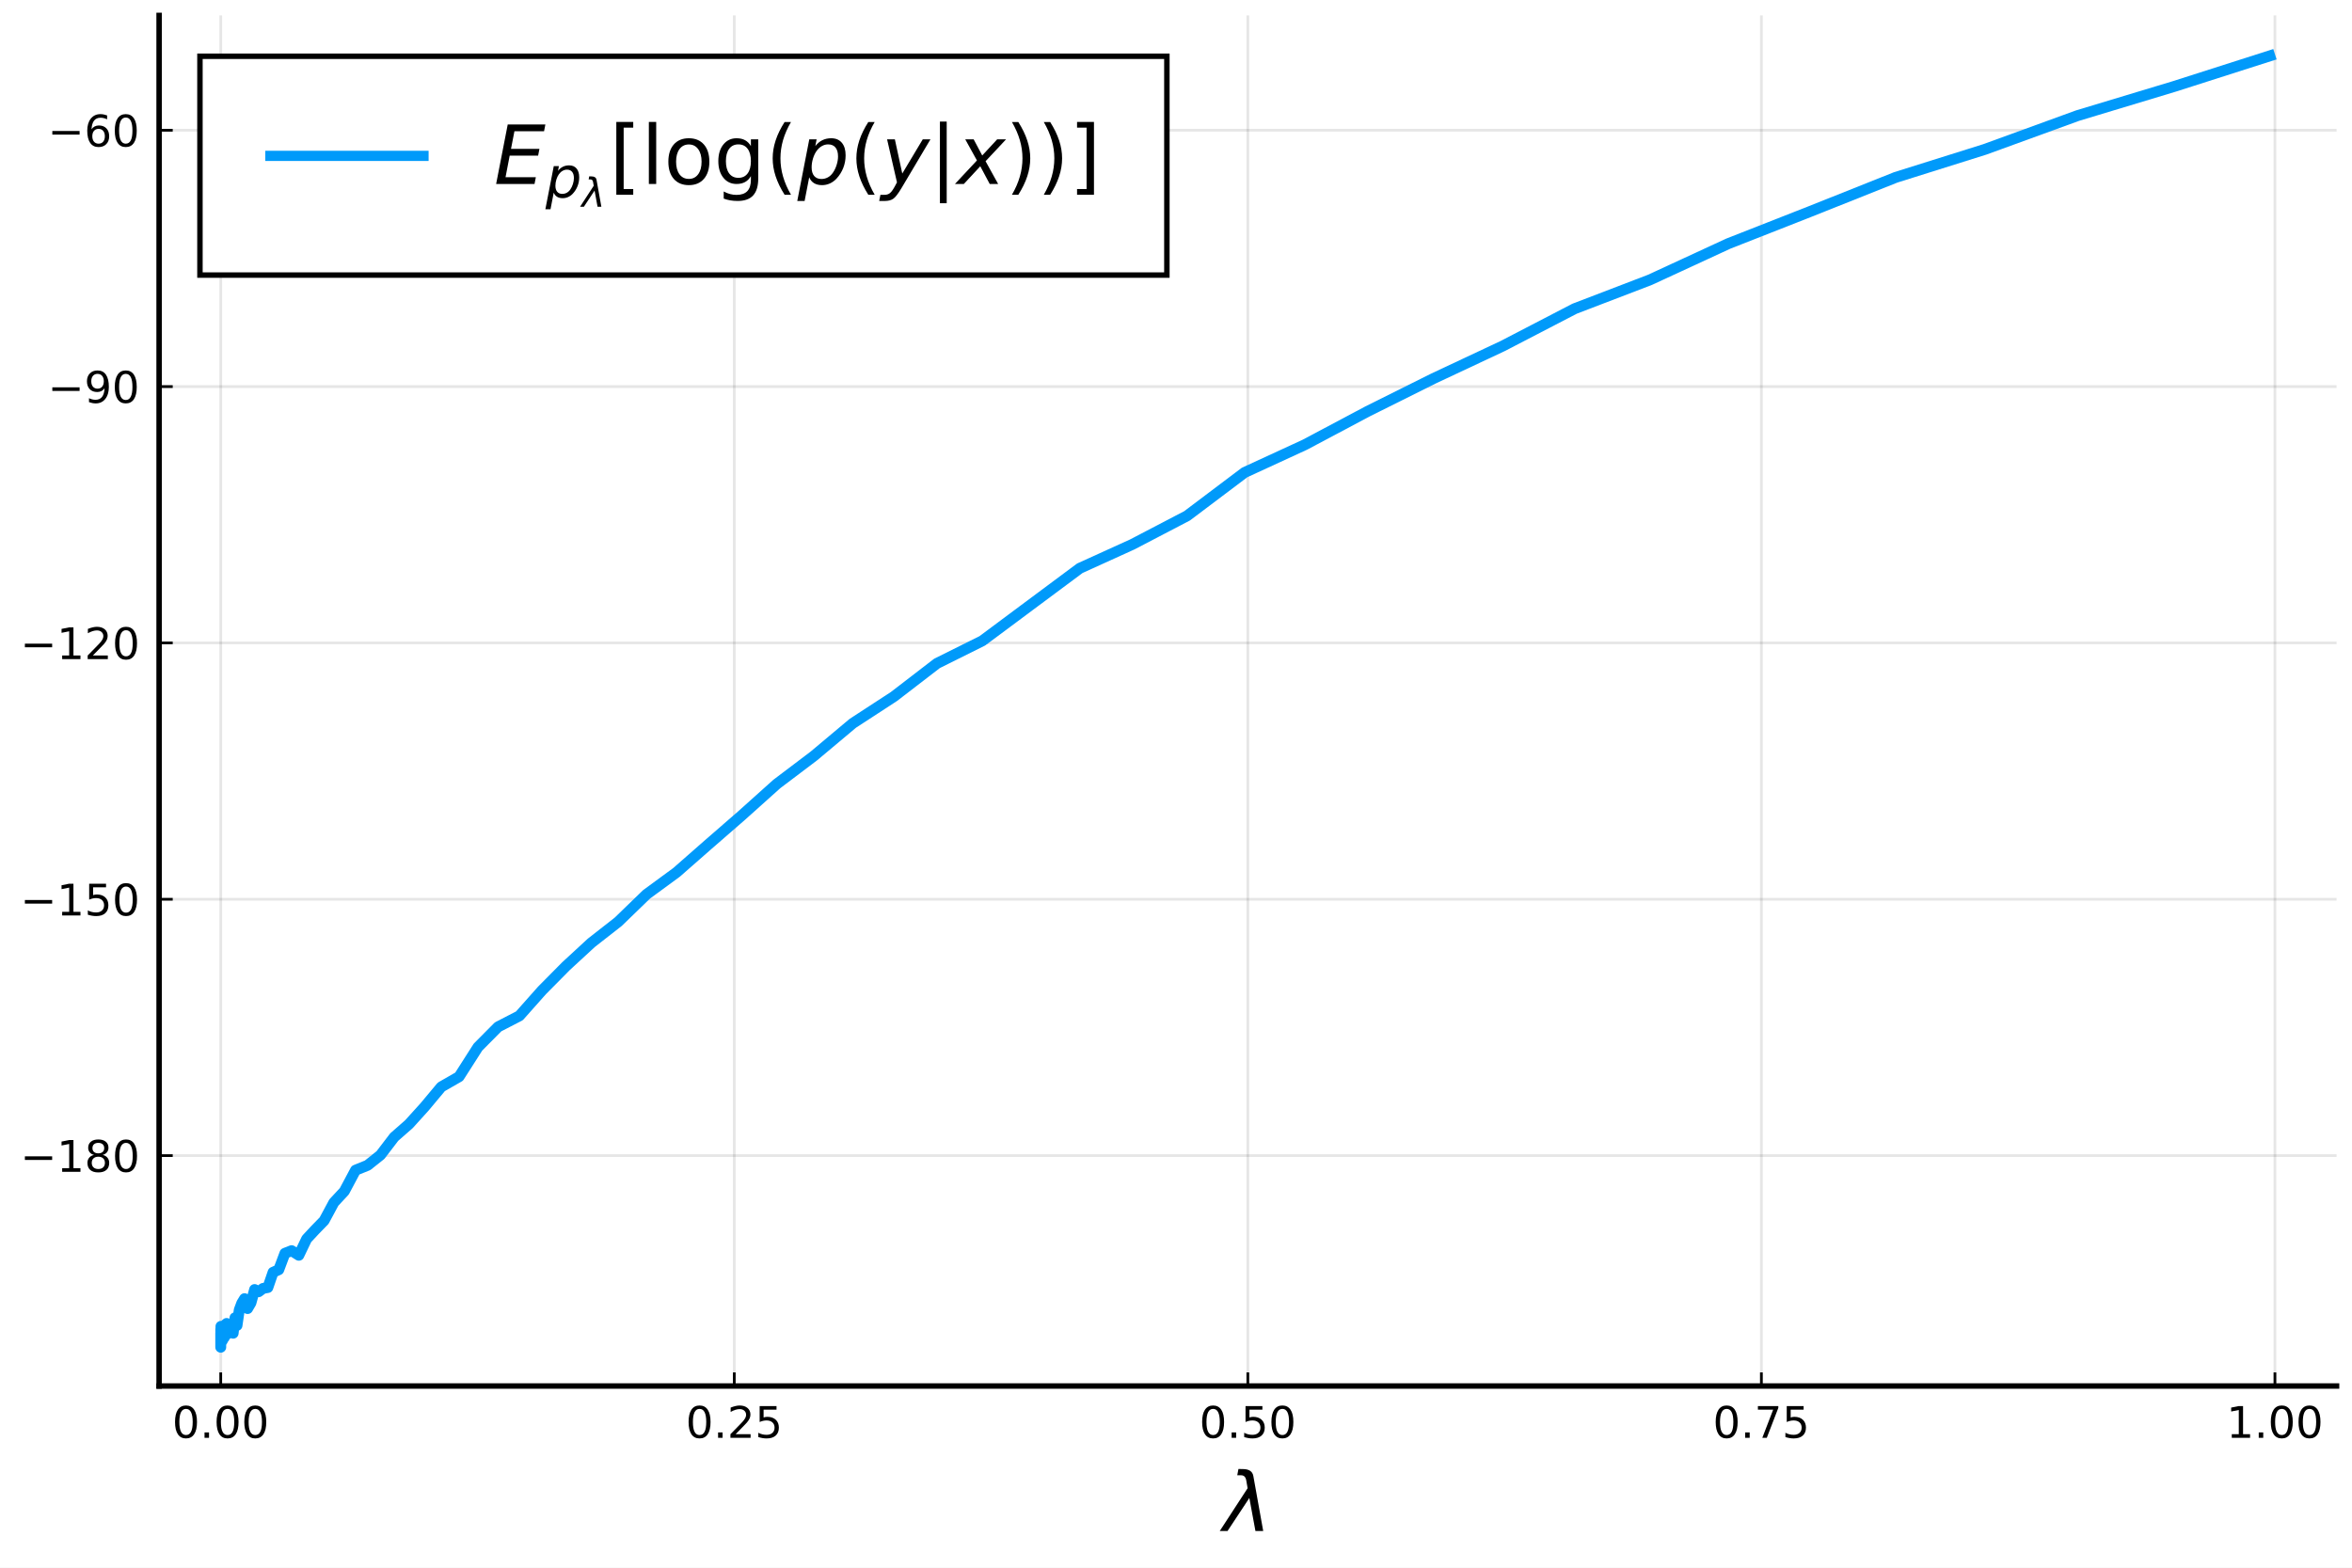
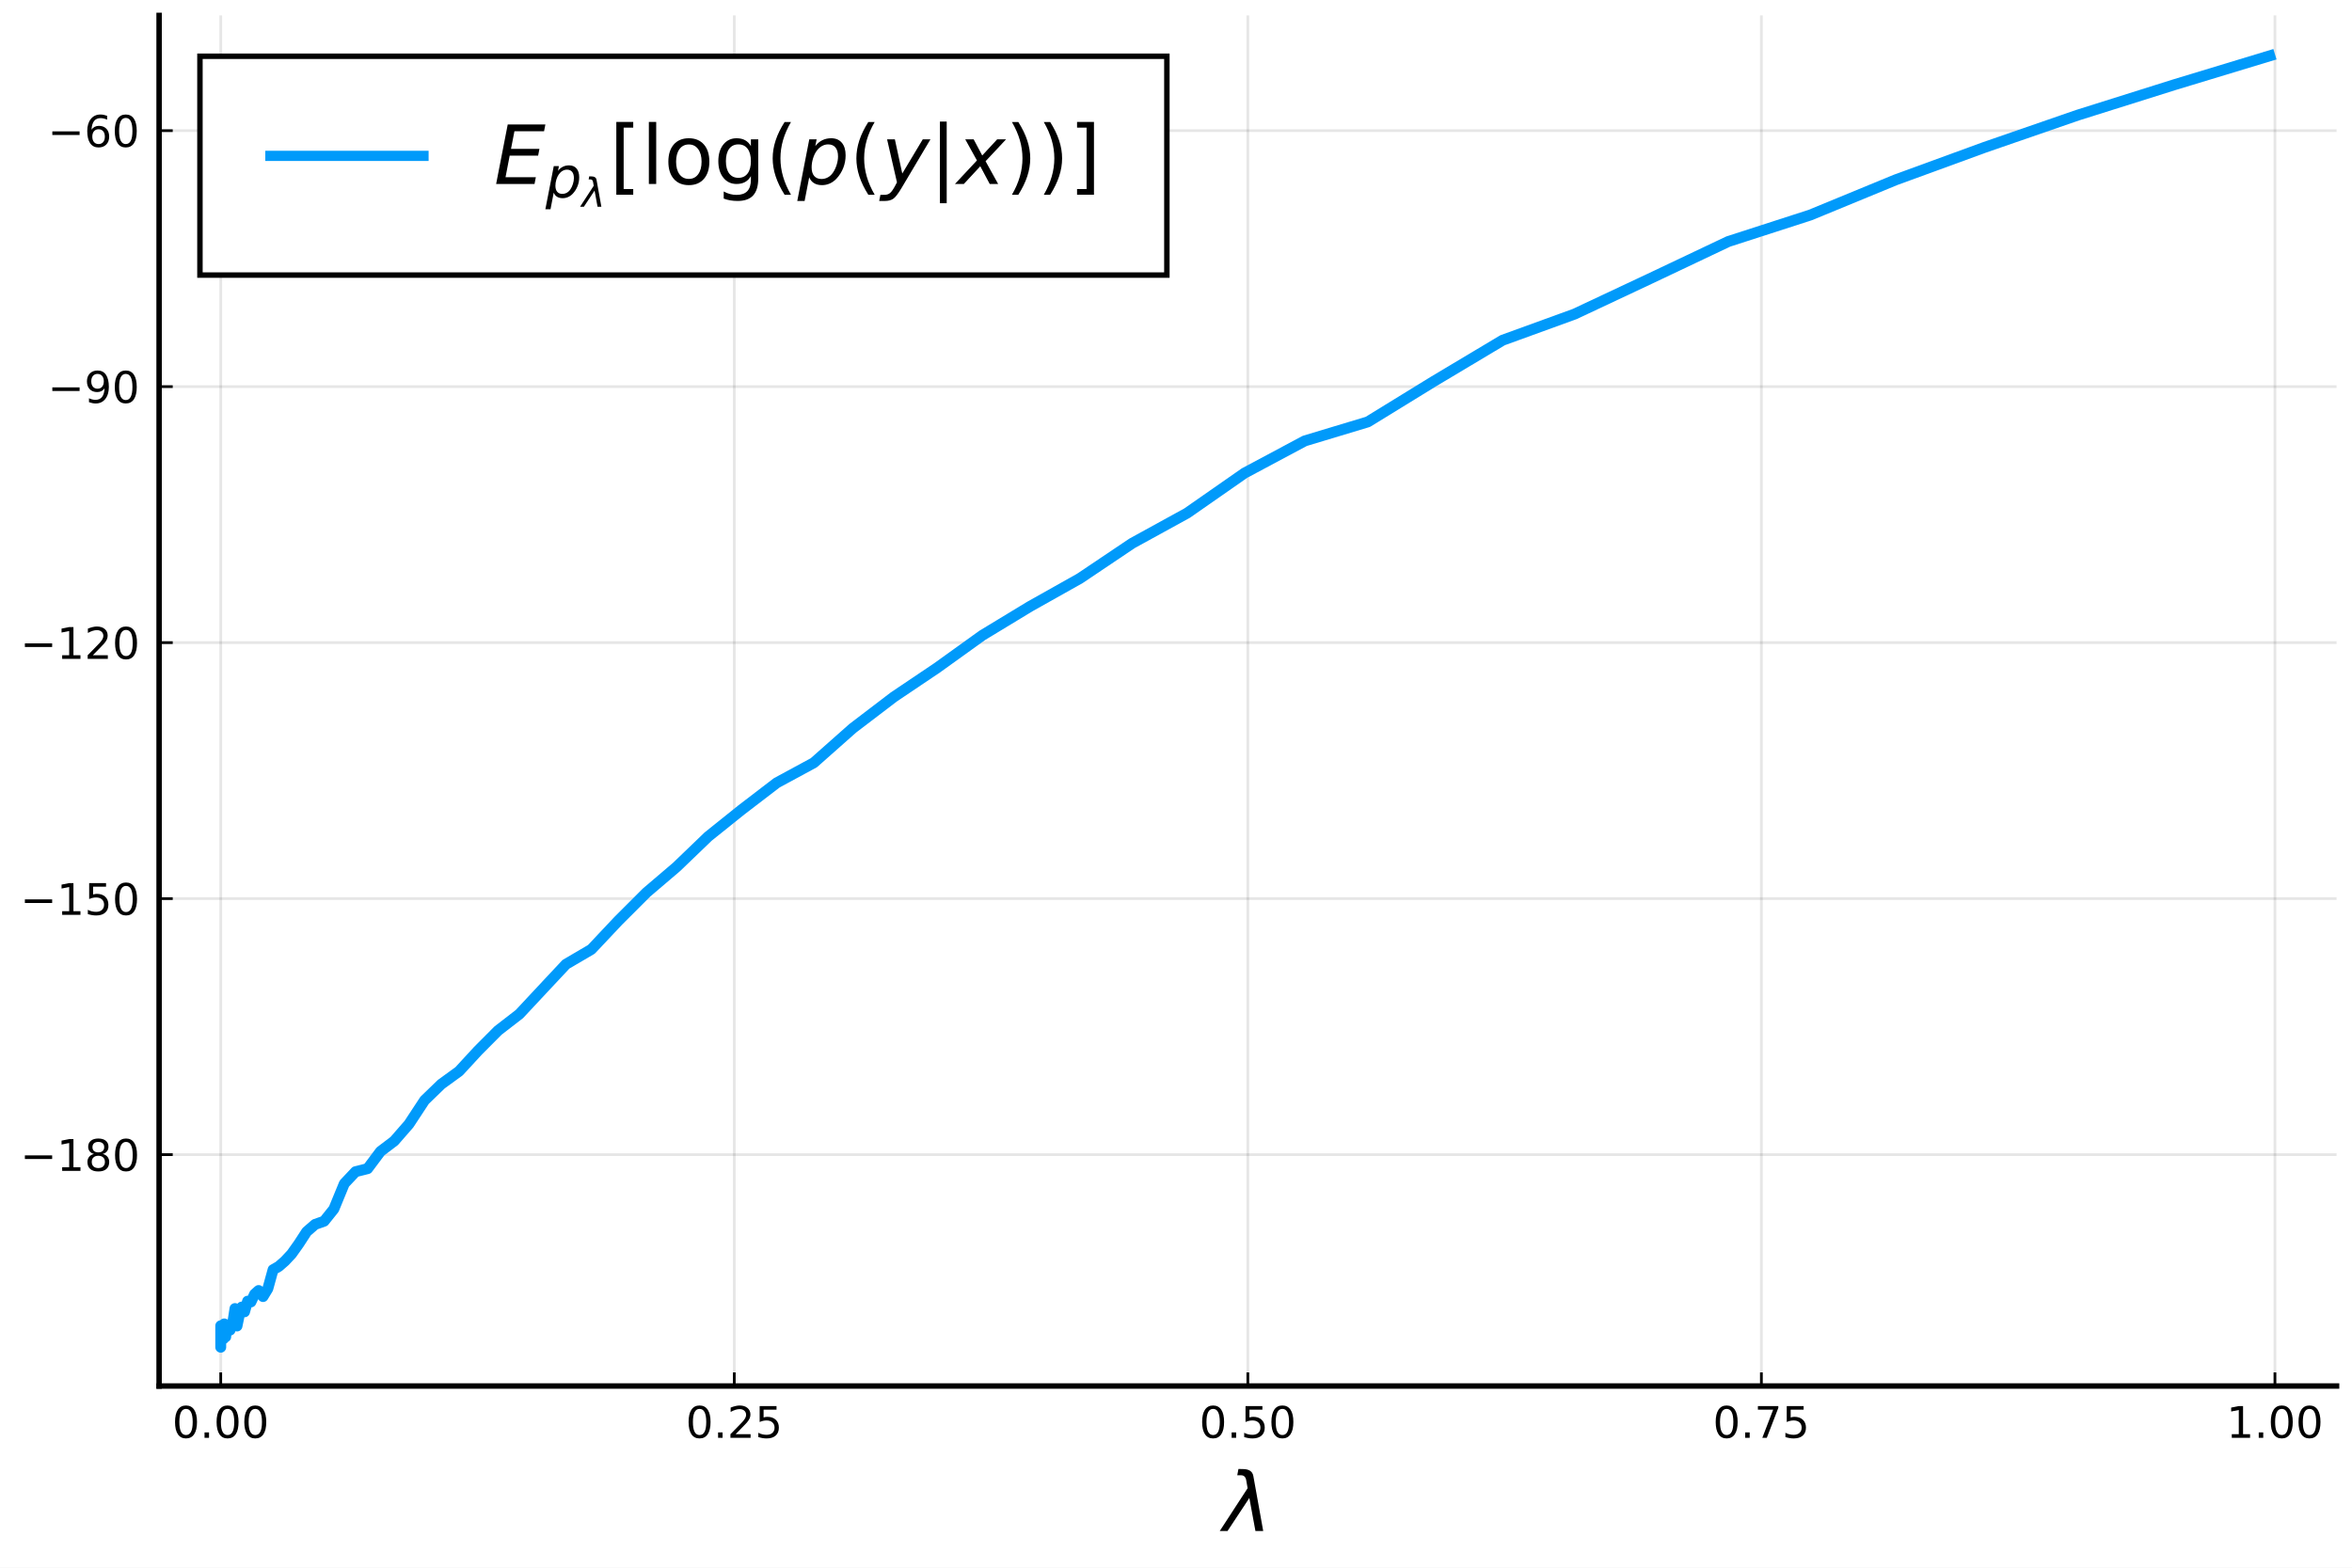
<svg xmlns="http://www.w3.org/2000/svg" xmlns:xlink="http://www.w3.org/1999/xlink" height="288pt" version="1.1" viewBox="0 0 432 288" width="432pt">
  <defs>
    <style type="text/css">
*{stroke-linecap:butt;stroke-linejoin:round;}
  </style>
  </defs>
  <g id="figure_1">
    <g id="patch_1">
      <path d="M 0 288  L 432 288  L 432 0  L 0 0  z " style="fill:#ffffff;" />
    </g>
    <g id="axes_1">
      <g id="patch_2">
        <path d="M 29.224 254.625  L 429.165 254.625  L 429.165 2.835  L 29.224 2.835  z " style="fill:#ffffff;" />
      </g>
      <g id="matplotlib.axis_1">
        <g id="xtick_1">
          <g id="line2d_1">
-             <path clip-path="url(#p0d295fdf68)" d="M 40.543 254.625  L 40.543 2.835  " style="fill:none;stroke:#000000;stroke-linecap:square;stroke-opacity:0.1;stroke-width:0.5;" />
+             <path clip-path="url(#pe2722eb3d3)" d="M 40.543 254.625  L 40.543 2.835  " style="fill:none;stroke:#000000;stroke-linecap:square;stroke-opacity:0.1;stroke-width:0.5;" />
          </g>
          <g id="line2d_2">
            <defs>
-               <path d="M 0 0  L 0 -2.5  " id="mf68eda22b4" style="stroke:#000000;stroke-width:0.5;" />
-             </defs>
-             <g>
-               <use style="stroke:#000000;stroke-width:0.5;" x="40.543" xlink:href="#mf68eda22b4" y="254.625" />
+               <path d="M 0 0  L 0 -2.5  " id="ma7992fa81b" style="stroke:#000000;stroke-width:0.5;" />
+             </defs>
+             <g>
+               <use style="stroke:#000000;stroke-width:0.5;" x="40.543" xlink:href="#ma7992fa81b" y="254.625" />
            </g>
          </g>
          <g id="text_1">
            <defs>
              <path d="M 31.781 66.406  Q 24.172 66.406 20.328 58.906  Q 16.5 51.422 16.5 36.375  Q 16.5 21.391 20.328 13.891  Q 24.172 6.391 31.781 6.391  Q 39.453 6.391 43.281 13.891  Q 47.125 21.391 47.125 36.375  Q 47.125 51.422 43.281 58.906  Q 39.453 66.406 31.781 66.406  z M 31.781 74.219  Q 44.047 74.219 50.516 64.516  Q 56.984 54.828 56.984 36.375  Q 56.984 17.969 50.516 8.266  Q 44.047 -1.422 31.781 -1.422  Q 19.531 -1.422 13.062 8.266  Q 6.594 17.969 6.594 36.375  Q 6.594 54.828 13.062 64.516  Q 19.531 74.219 31.781 74.219  z " id="DejaVuSans-48" />
              <path d="M 10.688 12.406  L 21 12.406  L 21 0  L 10.688 0  z " id="DejaVuSans-46" />
            </defs>
            <g transform="translate(31.62267 264.2041)scale(0.08 -0.08)">
              <use transform="translate(0 0.78125)" xlink:href="#DejaVuSans-48" />
              <use transform="translate(63.62305 0.78125)" xlink:href="#DejaVuSans-46" />
              <use transform="translate(95.41016 0.78125)" xlink:href="#DejaVuSans-48" />
              <use transform="translate(159.0332 0.78125)" xlink:href="#DejaVuSans-48" />
            </g>
          </g>
        </g>
        <g id="xtick_2">
          <g id="line2d_3">
-             <path clip-path="url(#p0d295fdf68)" d="M 134.869 254.625  L 134.869 2.835  " style="fill:none;stroke:#000000;stroke-linecap:square;stroke-opacity:0.1;stroke-width:0.5;" />
+             <path clip-path="url(#pe2722eb3d3)" d="M 134.869 254.625  L 134.869 2.835  " style="fill:none;stroke:#000000;stroke-linecap:square;stroke-opacity:0.1;stroke-width:0.5;" />
          </g>
          <g id="line2d_4">
            <g>
-               <use style="stroke:#000000;stroke-width:0.5;" x="134.869" xlink:href="#mf68eda22b4" y="254.625" />
+               <use style="stroke:#000000;stroke-width:0.5;" x="134.869" xlink:href="#ma7992fa81b" y="254.625" />
            </g>
          </g>
          <g id="text_2">
            <defs>
              <path d="M 19.188 8.297  L 53.609 8.297  L 53.609 0  L 7.328 0  L 7.328 8.297  Q 12.938 14.109 22.625 23.891  Q 32.328 33.688 34.812 36.531  Q 39.547 41.844 41.422 45.531  Q 43.312 49.219 43.312 52.781  Q 43.312 58.594 39.234 62.25  Q 35.156 65.922 28.609 65.922  Q 23.969 65.922 18.812 64.312  Q 13.672 62.703 7.812 59.422  L 7.812 69.391  Q 13.766 71.781 18.938 73  Q 24.125 74.219 28.422 74.219  Q 39.75 74.219 46.484 68.547  Q 53.219 62.891 53.219 53.422  Q 53.219 48.922 51.531 44.891  Q 49.859 40.875 45.406 35.406  Q 44.188 33.984 37.641 27.219  Q 31.109 20.453 19.188 8.297  z " id="DejaVuSans-50" />
              <path d="M 10.797 72.906  L 49.516 72.906  L 49.516 64.594  L 19.828 64.594  L 19.828 46.734  Q 21.969 47.469 24.109 47.828  Q 26.266 48.188 28.422 48.188  Q 40.625 48.188 47.75 41.5  Q 54.891 34.812 54.891 23.391  Q 54.891 11.625 47.562 5.094  Q 40.234 -1.422 26.906 -1.422  Q 22.312 -1.422 17.547 -0.641  Q 12.797 0.141 7.719 1.703  L 7.719 11.625  Q 12.109 9.234 16.797 8.062  Q 21.484 6.891 26.703 6.891  Q 35.156 6.891 40.078 11.328  Q 45.016 15.766 45.016 23.391  Q 45.016 31 40.078 35.438  Q 35.156 39.891 26.703 39.891  Q 22.75 39.891 18.812 39.016  Q 14.891 38.141 10.797 36.281  z " id="DejaVuSans-53" />
            </defs>
            <g transform="translate(125.9486 264.2041)scale(0.08 -0.08)">
              <use transform="translate(0 0.78125)" xlink:href="#DejaVuSans-48" />
              <use transform="translate(63.62305 0.78125)" xlink:href="#DejaVuSans-46" />
              <use transform="translate(95.33203 0.78125)" xlink:href="#DejaVuSans-50" />
              <use transform="translate(158.9551 0.78125)" xlink:href="#DejaVuSans-53" />
            </g>
          </g>
        </g>
        <g id="xtick_3">
          <g id="line2d_5">
-             <path clip-path="url(#p0d295fdf68)" d="M 229.194 254.625  L 229.194 2.835  " style="fill:none;stroke:#000000;stroke-linecap:square;stroke-opacity:0.1;stroke-width:0.5;" />
+             <path clip-path="url(#pe2722eb3d3)" d="M 229.194 254.625  L 229.194 2.835  " style="fill:none;stroke:#000000;stroke-linecap:square;stroke-opacity:0.1;stroke-width:0.5;" />
          </g>
          <g id="line2d_6">
            <g>
-               <use style="stroke:#000000;stroke-width:0.5;" x="229.194" xlink:href="#mf68eda22b4" y="254.625" />
+               <use style="stroke:#000000;stroke-width:0.5;" x="229.194" xlink:href="#ma7992fa81b" y="254.625" />
            </g>
          </g>
          <g id="text_3">
            <g transform="translate(220.2745 264.2041)scale(0.08 -0.08)">
              <use transform="translate(0 0.78125)" xlink:href="#DejaVuSans-48" />
              <use transform="translate(63.62305 0.78125)" xlink:href="#DejaVuSans-46" />
              <use transform="translate(95.41016 0.78125)" xlink:href="#DejaVuSans-53" />
              <use transform="translate(159.0332 0.78125)" xlink:href="#DejaVuSans-48" />
            </g>
          </g>
        </g>
        <g id="xtick_4">
          <g id="line2d_7">
-             <path clip-path="url(#p0d295fdf68)" d="M 323.52 254.625  L 323.52 2.835  " style="fill:none;stroke:#000000;stroke-linecap:square;stroke-opacity:0.1;stroke-width:0.5;" />
+             <path clip-path="url(#pe2722eb3d3)" d="M 323.52 254.625  L 323.52 2.835  " style="fill:none;stroke:#000000;stroke-linecap:square;stroke-opacity:0.1;stroke-width:0.5;" />
          </g>
          <g id="line2d_8">
            <g>
-               <use style="stroke:#000000;stroke-width:0.5;" x="323.52" xlink:href="#mf68eda22b4" y="254.625" />
+               <use style="stroke:#000000;stroke-width:0.5;" x="323.52" xlink:href="#ma7992fa81b" y="254.625" />
            </g>
          </g>
          <g id="text_4">
            <defs>
              <path d="M 8.203 72.906  L 55.078 72.906  L 55.078 68.703  L 28.609 0  L 18.312 0  L 43.219 64.594  L 8.203 64.594  z " id="DejaVuSans-55" />
            </defs>
            <g transform="translate(314.6004 264.2041)scale(0.08 -0.08)">
              <use transform="translate(0 0.78125)" xlink:href="#DejaVuSans-48" />
              <use transform="translate(63.62305 0.78125)" xlink:href="#DejaVuSans-46" />
              <use transform="translate(95.30078 0.78125)" xlink:href="#DejaVuSans-55" />
              <use transform="translate(158.9238 0.78125)" xlink:href="#DejaVuSans-53" />
            </g>
          </g>
        </g>
        <g id="xtick_5">
          <g id="line2d_9">
-             <path clip-path="url(#p0d295fdf68)" d="M 417.846 254.625  L 417.846 2.835  " style="fill:none;stroke:#000000;stroke-linecap:square;stroke-opacity:0.1;stroke-width:0.5;" />
+             <path clip-path="url(#pe2722eb3d3)" d="M 417.846 254.625  L 417.846 2.835  " style="fill:none;stroke:#000000;stroke-linecap:square;stroke-opacity:0.1;stroke-width:0.5;" />
          </g>
          <g id="line2d_10">
            <g>
-               <use style="stroke:#000000;stroke-width:0.5;" x="417.846" xlink:href="#mf68eda22b4" y="254.625" />
+               <use style="stroke:#000000;stroke-width:0.5;" x="417.846" xlink:href="#ma7992fa81b" y="254.625" />
            </g>
          </g>
          <g id="text_5">
            <defs>
              <path d="M 12.406 8.297  L 28.516 8.297  L 28.516 63.922  L 10.984 60.406  L 10.984 69.391  L 28.422 72.906  L 38.281 72.906  L 38.281 8.297  L 54.391 8.297  L 54.391 0  L 12.406 0  z " id="DejaVuSans-49" />
            </defs>
            <g transform="translate(408.9262 264.2041)scale(0.08 -0.08)">
              <use transform="translate(0 0.78125)" xlink:href="#DejaVuSans-49" />
              <use transform="translate(63.62305 0.78125)" xlink:href="#DejaVuSans-46" />
              <use transform="translate(95.41016 0.78125)" xlink:href="#DejaVuSans-48" />
              <use transform="translate(159.0332 0.78125)" xlink:href="#DejaVuSans-48" />
            </g>
          </g>
        </g>
        <g id="text_6">
          <defs>
            <path d="M 36.719 67.438  L 48.828 0  L 39.312 0  L 31.844 40.438  L 5.125 0  L -4.391 0  L 29.734 52.438  L 28.031 62.109  Q 26.953 68.266 21.734 68.266  L 17.047 68.266  L 18.5 75.984  L 24.219 75.875  Q 35.203 75.734 36.719 67.438  z " id="DejaVuSans-Oblique-955" />
          </defs>
          <g transform="translate(224.6945 281.2655)scale(0.15 -0.15)">
            <use transform="translate(0 0.015625)" xlink:href="#DejaVuSans-Oblique-955" />
          </g>
        </g>
      </g>
      <g id="matplotlib.axis_2">
        <g id="ytick_1">
          <g id="line2d_11">
-             <path clip-path="url(#p0d295fdf68)" d="M 29.224 212.294  L 429.165 212.294  " style="fill:none;stroke:#000000;stroke-linecap:square;stroke-opacity:0.1;stroke-width:0.5;" />
+             <path clip-path="url(#pe2722eb3d3)" d="M 29.224 212.119  L 429.165 212.119  " style="fill:none;stroke:#000000;stroke-linecap:square;stroke-opacity:0.1;stroke-width:0.5;" />
          </g>
          <g id="line2d_12">
            <defs>
-               <path d="M 0 0  L 2.5 0  " id="m41ddedd98e" style="stroke:#000000;stroke-width:0.5;" />
-             </defs>
-             <g>
-               <use style="stroke:#000000;stroke-width:0.5;" x="29.224" xlink:href="#m41ddedd98e" y="212.294" />
+               <path d="M 0 0  L 2.5 0  " id="m1002bde657" style="stroke:#000000;stroke-width:0.5;" />
+             </defs>
+             <g>
+               <use style="stroke:#000000;stroke-width:0.5;" x="29.224" xlink:href="#m1002bde657" y="212.119" />
            </g>
          </g>
          <g id="text_7">
            <defs>
              <path d="M 10.594 35.5  L 73.188 35.5  L 73.188 27.203  L 10.594 27.203  z " id="DejaVuSans-8722" />
              <path d="M 31.781 34.625  Q 24.75 34.625 20.719 30.859  Q 16.703 27.094 16.703 20.516  Q 16.703 13.922 20.719 10.156  Q 24.75 6.391 31.781 6.391  Q 38.812 6.391 42.859 10.172  Q 46.922 13.969 46.922 20.516  Q 46.922 27.094 42.891 30.859  Q 38.875 34.625 31.781 34.625  z M 21.922 38.812  Q 15.578 40.375 12.031 44.719  Q 8.5 49.078 8.5 55.328  Q 8.5 64.062 14.719 69.141  Q 20.953 74.219 31.781 74.219  Q 42.672 74.219 48.875 69.141  Q 55.078 64.062 55.078 55.328  Q 55.078 49.078 51.531 44.719  Q 48 40.375 41.703 38.812  Q 48.828 37.156 52.797 32.312  Q 56.781 27.484 56.781 20.516  Q 56.781 9.906 50.312 4.234  Q 43.844 -1.422 31.781 -1.422  Q 19.734 -1.422 13.25 4.234  Q 6.781 9.906 6.781 20.516  Q 6.781 27.484 10.781 32.312  Q 14.797 37.156 21.922 38.812  z M 18.312 54.391  Q 18.312 48.734 21.844 45.562  Q 25.391 42.391 31.781 42.391  Q 38.141 42.391 41.719 45.562  Q 45.312 48.734 45.312 54.391  Q 45.312 60.062 41.719 63.234  Q 38.141 66.406 31.781 66.406  Q 25.391 66.406 21.844 63.234  Q 18.312 60.062 18.312 54.391  z " id="DejaVuSans-56" />
            </defs>
-             <g transform="translate(3.723562 215.3332)scale(0.08 -0.08)">
+             <g transform="translate(3.723562 215.1586)scale(0.08 -0.08)">
              <use transform="translate(0 0.78125)" xlink:href="#DejaVuSans-8722" />
              <use transform="translate(83.78906 0.78125)" xlink:href="#DejaVuSans-49" />
              <use transform="translate(147.4121 0.78125)" xlink:href="#DejaVuSans-56" />
              <use transform="translate(211.0352 0.78125)" xlink:href="#DejaVuSans-48" />
            </g>
          </g>
        </g>
        <g id="ytick_2">
          <g id="line2d_13">
-             <path clip-path="url(#p0d295fdf68)" d="M 29.224 165.202  L 429.165 165.202  " style="fill:none;stroke:#000000;stroke-linecap:square;stroke-opacity:0.1;stroke-width:0.5;" />
+             <path clip-path="url(#pe2722eb3d3)" d="M 29.224 165.089  L 429.165 165.089  " style="fill:none;stroke:#000000;stroke-linecap:square;stroke-opacity:0.1;stroke-width:0.5;" />
          </g>
          <g id="line2d_14">
            <g>
-               <use style="stroke:#000000;stroke-width:0.5;" x="29.224" xlink:href="#m41ddedd98e" y="165.202" />
+               <use style="stroke:#000000;stroke-width:0.5;" x="29.224" xlink:href="#m1002bde657" y="165.089" />
            </g>
          </g>
          <g id="text_8">
-             <g transform="translate(3.723562 168.2416)scale(0.08 -0.08)">
+             <g transform="translate(3.723562 168.1284)scale(0.08 -0.08)">
              <use transform="translate(0 0.78125)" xlink:href="#DejaVuSans-8722" />
              <use transform="translate(83.78906 0.78125)" xlink:href="#DejaVuSans-49" />
              <use transform="translate(147.4121 0.78125)" xlink:href="#DejaVuSans-53" />
              <use transform="translate(211.0352 0.78125)" xlink:href="#DejaVuSans-48" />
            </g>
          </g>
        </g>
        <g id="ytick_3">
          <g id="line2d_15">
-             <path clip-path="url(#p0d295fdf68)" d="M 29.224 118.111  L 429.165 118.111  " style="fill:none;stroke:#000000;stroke-linecap:square;stroke-opacity:0.1;stroke-width:0.5;" />
+             <path clip-path="url(#pe2722eb3d3)" d="M 29.224 118.059  L 429.165 118.059  " style="fill:none;stroke:#000000;stroke-linecap:square;stroke-opacity:0.1;stroke-width:0.5;" />
          </g>
          <g id="line2d_16">
            <g>
-               <use style="stroke:#000000;stroke-width:0.5;" x="29.224" xlink:href="#m41ddedd98e" y="118.111" />
+               <use style="stroke:#000000;stroke-width:0.5;" x="29.224" xlink:href="#m1002bde657" y="118.059" />
            </g>
          </g>
          <g id="text_9">
-             <g transform="translate(3.723562 121.15)scale(0.08 -0.08)">
+             <g transform="translate(3.723562 121.0981)scale(0.08 -0.08)">
              <use transform="translate(0 0.78125)" xlink:href="#DejaVuSans-8722" />
              <use transform="translate(83.78906 0.78125)" xlink:href="#DejaVuSans-49" />
              <use transform="translate(147.4121 0.78125)" xlink:href="#DejaVuSans-50" />
              <use transform="translate(211.0352 0.78125)" xlink:href="#DejaVuSans-48" />
            </g>
          </g>
        </g>
        <g id="ytick_4">
          <g id="line2d_17">
-             <path clip-path="url(#p0d295fdf68)" d="M 29.224 71.019  L 429.165 71.019  " style="fill:none;stroke:#000000;stroke-linecap:square;stroke-opacity:0.1;stroke-width:0.5;" />
+             <path clip-path="url(#pe2722eb3d3)" d="M 29.224 71.028  L 429.165 71.028  " style="fill:none;stroke:#000000;stroke-linecap:square;stroke-opacity:0.1;stroke-width:0.5;" />
          </g>
          <g id="line2d_18">
            <g>
-               <use style="stroke:#000000;stroke-width:0.5;" x="29.224" xlink:href="#m41ddedd98e" y="71.019" />
+               <use style="stroke:#000000;stroke-width:0.5;" x="29.224" xlink:href="#m1002bde657" y="71.028" />
            </g>
          </g>
          <g id="text_10">
            <defs>
              <path d="M 10.984 1.516  L 10.984 10.5  Q 14.703 8.734 18.5 7.812  Q 22.312 6.891 25.984 6.891  Q 35.75 6.891 40.891 13.453  Q 46.047 20.016 46.781 33.406  Q 43.953 29.203 39.594 26.953  Q 35.25 24.703 29.984 24.703  Q 19.047 24.703 12.672 31.312  Q 6.297 37.938 6.297 49.422  Q 6.297 60.641 12.938 67.422  Q 19.578 74.219 30.609 74.219  Q 43.266 74.219 49.922 64.516  Q 56.594 54.828 56.594 36.375  Q 56.594 19.141 48.406 8.859  Q 40.234 -1.422 26.422 -1.422  Q 22.703 -1.422 18.891 -0.688  Q 15.094 0.047 10.984 1.516  z M 30.609 32.422  Q 37.25 32.422 41.125 36.953  Q 45.016 41.5 45.016 49.422  Q 45.016 57.281 41.125 61.844  Q 37.25 66.406 30.609 66.406  Q 23.969 66.406 20.094 61.844  Q 16.219 57.281 16.219 49.422  Q 16.219 41.5 20.094 36.953  Q 23.969 32.422 30.609 32.422  z " id="DejaVuSans-57" />
            </defs>
-             <g transform="translate(8.763562 74.05834)scale(0.08 -0.08)">
+             <g transform="translate(8.763562 74.06779)scale(0.08 -0.08)">
              <use transform="translate(0 0.78125)" xlink:href="#DejaVuSans-8722" />
              <use transform="translate(83.78906 0.78125)" xlink:href="#DejaVuSans-57" />
              <use transform="translate(147.4121 0.78125)" xlink:href="#DejaVuSans-48" />
            </g>
          </g>
        </g>
        <g id="ytick_5">
          <g id="line2d_19">
-             <path clip-path="url(#p0d295fdf68)" d="M 29.224 23.927  L 429.165 23.927  " style="fill:none;stroke:#000000;stroke-linecap:square;stroke-opacity:0.1;stroke-width:0.5;" />
+             <path clip-path="url(#pe2722eb3d3)" d="M 29.224 23.998  L 429.165 23.998  " style="fill:none;stroke:#000000;stroke-linecap:square;stroke-opacity:0.1;stroke-width:0.5;" />
          </g>
          <g id="line2d_20">
            <g>
-               <use style="stroke:#000000;stroke-width:0.5;" x="29.224" xlink:href="#m41ddedd98e" y="23.927" />
+               <use style="stroke:#000000;stroke-width:0.5;" x="29.224" xlink:href="#m1002bde657" y="23.998" />
            </g>
          </g>
          <g id="text_11">
            <defs>
              <path d="M 33.016 40.375  Q 26.375 40.375 22.484 35.828  Q 18.609 31.297 18.609 23.391  Q 18.609 15.531 22.484 10.953  Q 26.375 6.391 33.016 6.391  Q 39.656 6.391 43.531 10.953  Q 47.406 15.531 47.406 23.391  Q 47.406 31.297 43.531 35.828  Q 39.656 40.375 33.016 40.375  z M 52.594 71.297  L 52.594 62.312  Q 48.875 64.062 45.094 64.984  Q 41.312 65.922 37.594 65.922  Q 27.828 65.922 22.672 59.328  Q 17.531 52.734 16.797 39.406  Q 19.672 43.656 24.016 45.922  Q 28.375 48.188 33.594 48.188  Q 44.578 48.188 50.953 41.516  Q 57.328 34.859 57.328 23.391  Q 57.328 12.156 50.688 5.359  Q 44.047 -1.422 33.016 -1.422  Q 20.359 -1.422 13.672 8.266  Q 6.984 17.969 6.984 36.375  Q 6.984 53.656 15.188 63.938  Q 23.391 74.219 37.203 74.219  Q 40.922 74.219 44.703 73.484  Q 48.484 72.75 52.594 71.297  z " id="DejaVuSans-54" />
            </defs>
-             <g transform="translate(8.763562 26.96672)scale(0.08 -0.08)">
+             <g transform="translate(8.763562 27.03751)scale(0.08 -0.08)">
              <use transform="translate(0 0.78125)" xlink:href="#DejaVuSans-8722" />
              <use transform="translate(83.78906 0.78125)" xlink:href="#DejaVuSans-54" />
              <use transform="translate(147.4121 0.78125)" xlink:href="#DejaVuSans-48" />
            </g>
          </g>
        </g>
      </g>
      <g id="line2d_21">
-         <path clip-path="url(#p0d295fdf68)" d="M 40.543 245.177  L 40.543 246.136  L 40.543 245.221  L 40.543 245.36  L 40.543 244.911  L 40.543 246.012  L 40.543 246.257  L 40.544 247.499  L 40.545 245.494  L 40.546 245.695  L 40.549 246.694  L 40.552 244.172  L 40.557 246.058  L 40.563 245.629  L 40.571 246.379  L 40.582 243.664  L 40.596 245.154  L 40.614 245.916  L 40.636 246.672  L 40.663 245.045  L 40.697 245.343  L 40.737 245.665  L 40.786 245.892  L 40.843 246.289  L 40.911 246.167  L 40.991 245.344  L 41.084 244.99  L 41.192 245.731  L 41.317 244.584  L 41.46 243.281  L 41.623 243.133  L 41.809 245.045  L 42.019 244.62  L 42.257 244.369  L 42.524 244.201  L 42.824 244.922  L 43.159 242.093  L 43.532 243.497  L 43.947 240.642  L 44.406 239.413  L 44.914 238.58  L 45.474 240.396  L 46.089 239.349  L 46.765 236.902  L 47.505 237.302  L 48.314 236.694  L 49.196 236.528  L 50.157 233.733  L 51.201 233.259  L 52.333 230.243  L 53.561 229.761  L 54.888 230.604  L 56.321 227.611  L 57.867 225.951  L 59.532 224.24  L 61.322 220.914  L 63.245 218.846  L 65.307 214.975  L 67.517 214.079  L 69.882 212.197  L 72.41 208.89  L 75.109 206.524  L 77.988 203.341  L 81.055 199.669  L 84.321 197.797  L 87.794 192.361  L 91.483 188.644  L 95.4 186.624  L 99.554 181.947  L 103.956 177.497  L 108.617 173.201  L 113.548 169.343  L 118.76 164.296  L 124.267 160.259  L 130.079 155.158  L 136.209 149.83  L 142.671 144.034  L 149.477 138.884  L 156.641 132.875  L 164.178 127.966  L 172.1 121.873  L 180.424 117.728  L 189.164 111.219  L 198.336 104.394  L 207.954 100.024  L 218.036 94.762  L 228.599 86.8  L 239.658 81.704  L 251.231 75.555  L 263.337 69.518  L 275.992 63.577  L 289.216 56.712  L 303.028 51.42  L 317.447 44.758  L 332.493 38.847  L 348.186 32.589  L 364.546 27.449  L 381.595 21.24  L 399.355 15.877  L 417.846 9.961  " style="fill:none;stroke:#009afa;stroke-width:2;" />
+         <path clip-path="url(#pe2722eb3d3)" d="M 40.543 244.36  L 40.543 243.554  L 40.543 244.061  L 40.543 247.499  L 40.543 245.156  L 40.543 246.039  L 40.543 246.093  L 40.544 246.623  L 40.545 245.509  L 40.546 245.73  L 40.549 246.68  L 40.552 245.786  L 40.557 246.258  L 40.563 246.44  L 40.571 244.335  L 40.582 245.504  L 40.596 244.992  L 40.614 243.629  L 40.636 245.848  L 40.663 245.028  L 40.697 245.555  L 40.737 246.242  L 40.786 244.806  L 40.843 244.878  L 40.911 245.631  L 40.991 245.597  L 41.084 245.922  L 41.192 243.213  L 41.317 244.02  L 41.46 245.586  L 41.623 243.419  L 41.809 243.92  L 42.019 243.887  L 42.257 244.352  L 42.524 243.459  L 42.824 242.552  L 43.159 240.396  L 43.532 243.599  L 43.947 241.595  L 44.406 240.116  L 44.914 240.996  L 45.474 239.043  L 46.089 239.181  L 46.765 237.746  L 47.505 237.081  L 48.314 238.191  L 49.196 236.737  L 50.157 233.257  L 51.201 232.658  L 52.333 231.671  L 53.561 230.355  L 54.888 228.488  L 56.321 226.283  L 57.867 224.937  L 59.532 224.345  L 61.322 222.108  L 63.245 217.436  L 65.307 215.248  L 67.517 214.694  L 69.882 211.533  L 72.41 209.614  L 75.109 206.516  L 77.988 202.136  L 81.055 199.171  L 84.321 196.797  L 87.794 193.028  L 91.483 189.322  L 95.4 186.296  L 99.554 181.845  L 103.956 177.14  L 108.617 174.41  L 113.548 169.17  L 118.76 163.961  L 124.267 159.267  L 130.079 153.677  L 136.209 148.763  L 142.671 143.813  L 149.477 140.126  L 156.641 133.78  L 164.178 128.032  L 172.1 122.703  L 180.424 116.719  L 189.164 111.419  L 198.336 106.265  L 207.954 99.804  L 218.036 94.266  L 228.599 86.902  L 239.658 80.996  L 251.231 77.506  L 263.337 70.062  L 275.992 62.503  L 289.216 57.696  L 303.028 51.205  L 317.447 44.367  L 332.493 39.505  L 348.186 33.037  L 364.546 27.061  L 381.595 21.162  L 399.355 15.571  L 417.846 9.961  " style="fill:none;stroke:#009afa;stroke-width:2;" />
      </g>
      <g id="patch_3">
        <path d="M 29.224 254.625  L 29.224 2.835  " style="fill:none;stroke:#000000;stroke-linecap:square;stroke-linejoin:miter;" />
      </g>
      <g id="patch_4">
        <path d="M 29.224 254.625  L 429.165 254.625  " style="fill:none;stroke:#000000;stroke-linecap:square;stroke-linejoin:miter;" />
      </g>
      <g id="legend_1">
        <g id="patch_5">
          <path d="M 36.724 50.535  L 214.324 50.535  L 214.324 10.335  L 36.724 10.335  z " style="fill:#ffffff;stroke:#000000;stroke-linejoin:miter;" />
        </g>
        <g id="line2d_22">
          <path d="M 48.724 28.635  L 78.724 28.635  " style="fill:none;stroke:#009afa;stroke-linejoin:miter;stroke-width:1.875;" />
        </g>
        <g id="line2d_23" />
        <g id="text_12">
          <defs>
            <path d="M 16.891 72.906  L 62.984 72.906  L 61.375 64.594  L 25.094 64.594  L 20.906 43.016  L 55.719 43.016  L 54.109 34.719  L 19.281 34.719  L 14.203 8.297  L 51.312 8.297  L 49.703 0  L 2.688 0  z " id="DejaVuSans-Oblique-69" />
            <path d="M 49.609 33.688  Q 49.609 40.875 46.484 44.672  Q 43.359 48.484 37.5 48.484  Q 33.5 48.484 29.859 46.438  Q 26.219 44.391 23.391 40.484  Q 20.609 36.625 18.938 31.156  Q 17.281 25.688 17.281 20.312  Q 17.281 13.484 20.406 9.797  Q 23.531 6.109 29.297 6.109  Q 33.547 6.109 37.188 8.109  Q 40.828 10.109 43.406 13.922  Q 46.188 17.922 47.891 23.344  Q 49.609 28.766 49.609 33.688  z M 21.781 46.391  Q 25.391 51.125 30.297 53.562  Q 35.203 56 41.219 56  Q 49.609 56 54.25 50.5  Q 58.891 45.016 58.891 35.109  Q 58.891 27 56 19.656  Q 53.125 12.312 47.703 6.5  Q 44.094 2.641 39.547 0.609  Q 35.016 -1.422 29.984 -1.422  Q 24.172 -1.422 20.219 1  Q 16.266 3.422 14.312 8.203  L 8.688 -20.797  L -0.297 -20.797  L 14.406 54.688  L 23.391 54.688  z " id="DejaVuSans-Oblique-112" />
            <path d="M 8.594 75.984  L 29.297 75.984  L 29.297 69  L 17.578 69  L 17.578 -6.203  L 29.297 -6.203  L 29.297 -13.188  L 8.594 -13.188  z " id="DejaVuSans-91" />
            <path d="M 9.422 75.984  L 18.406 75.984  L 18.406 0  L 9.422 0  z " id="DejaVuSans-108" />
            <path d="M 30.609 48.391  Q 23.391 48.391 19.188 42.75  Q 14.984 37.109 14.984 27.297  Q 14.984 17.484 19.156 11.844  Q 23.344 6.203 30.609 6.203  Q 37.797 6.203 41.984 11.859  Q 46.188 17.531 46.188 27.297  Q 46.188 37.016 41.984 42.703  Q 37.797 48.391 30.609 48.391  z M 30.609 56  Q 42.328 56 49.016 48.375  Q 55.719 40.766 55.719 27.297  Q 55.719 13.875 49.016 6.219  Q 42.328 -1.422 30.609 -1.422  Q 18.844 -1.422 12.172 6.219  Q 5.516 13.875 5.516 27.297  Q 5.516 40.766 12.172 48.375  Q 18.844 56 30.609 56  z " id="DejaVuSans-111" />
            <path d="M 45.406 27.984  Q 45.406 37.75 41.375 43.109  Q 37.359 48.484 30.078 48.484  Q 22.859 48.484 18.828 43.109  Q 14.797 37.75 14.797 27.984  Q 14.797 18.266 18.828 12.891  Q 22.859 7.516 30.078 7.516  Q 37.359 7.516 41.375 12.891  Q 45.406 18.266 45.406 27.984  z M 54.391 6.781  Q 54.391 -7.172 48.188 -13.984  Q 42 -20.797 29.203 -20.797  Q 24.469 -20.797 20.266 -20.094  Q 16.062 -19.391 12.109 -17.922  L 12.109 -9.188  Q 16.062 -11.328 19.922 -12.344  Q 23.781 -13.375 27.781 -13.375  Q 36.625 -13.375 41.016 -8.766  Q 45.406 -4.156 45.406 5.172  L 45.406 9.625  Q 42.625 4.781 38.281 2.391  Q 33.938 0 27.875 0  Q 17.828 0 11.672 7.656  Q 5.516 15.328 5.516 27.984  Q 5.516 40.672 11.672 48.328  Q 17.828 56 27.875 56  Q 33.938 56 38.281 53.609  Q 42.625 51.219 45.406 46.391  L 45.406 54.688  L 54.391 54.688  z " id="DejaVuSans-103" />
            <path d="M 31 75.875  Q 24.469 64.656 21.281 53.656  Q 18.109 42.672 18.109 31.391  Q 18.109 20.125 21.312 9.062  Q 24.516 -2 31 -13.188  L 23.188 -13.188  Q 15.875 -1.703 12.234 9.375  Q 8.594 20.453 8.594 31.391  Q 8.594 42.281 12.203 53.312  Q 15.828 64.359 23.188 75.875  z " id="DejaVuSans-40" />
            <path d="M 24.812 -5.078  Q 18.562 -15.578 14.625 -18.188  Q 10.688 -20.797 4.594 -20.797  L -2.484 -20.797  L -0.984 -13.281  L 4.203 -13.281  Q 7.953 -13.281 10.594 -11.234  Q 13.234 -9.188 16.5 -3.219  L 19.281 2  L 7.172 54.688  L 16.703 54.688  L 25.781 12.797  L 50.875 54.688  L 60.297 54.688  z " id="DejaVuSans-Oblique-121" />
            <path d="M 21 76.422  L 21 -23.578  L 12.703 -23.578  L 12.703 76.422  z " id="DejaVuSans-124" />
            <path d="M 60.016 54.688  L 34.906 27.875  L 50.297 0  L 39.984 0  L 28.422 21.688  L 8.297 0  L -2.594 0  L 24.312 28.812  L 10.016 54.688  L 20.312 54.688  L 30.812 34.906  L 49.125 54.688  z " id="DejaVuSans-Oblique-120" />
            <path d="M 8.016 75.875  L 15.828 75.875  Q 23.141 64.359 26.781 53.312  Q 30.422 42.281 30.422 31.391  Q 30.422 20.453 26.781 9.375  Q 23.141 -1.703 15.828 -13.188  L 8.016 -13.188  Q 14.5 -2 17.703 9.062  Q 20.906 20.125 20.906 31.391  Q 20.906 42.672 17.703 53.656  Q 14.5 64.656 8.016 75.875  z " id="DejaVuSans-41" />
            <path d="M 30.422 75.984  L 30.422 -13.188  L 9.719 -13.188  L 9.719 -6.203  L 21.391 -6.203  L 21.391 69  L 9.719 69  L 9.719 75.984  z " id="DejaVuSans-93" />
          </defs>
          <g transform="translate(90.72356 33.88465)scale(0.15 -0.15)">
            <use transform="translate(0 0.578125)" xlink:href="#DejaVuSans-Oblique-69" />
            <use transform="translate(63.18359 -15.82812)scale(0.7)" xlink:href="#DejaVuSans-Oblique-112" />
            <use transform="translate(107.6172 -27.3125)scale(0.49)" xlink:href="#DejaVuSans-Oblique-955" />
            <use transform="translate(141.2637 0.578125)" xlink:href="#DejaVuSans-91" />
            <use transform="translate(180.2773 0.578125)" xlink:href="#DejaVuSans-108" />
            <use transform="translate(208.0605 0.578125)" xlink:href="#DejaVuSans-111" />
            <use transform="translate(269.2422 0.578125)" xlink:href="#DejaVuSans-103" />
            <use transform="translate(332.7188 0.578125)" xlink:href="#DejaVuSans-40" />
            <use transform="translate(371.7324 0.578125)" xlink:href="#DejaVuSans-Oblique-112" />
            <use transform="translate(435.209 0.578125)" xlink:href="#DejaVuSans-40" />
            <use transform="translate(474.2227 0.578125)" xlink:href="#DejaVuSans-Oblique-121" />
            <use transform="translate(533.4023 0.578125)" xlink:href="#DejaVuSans-124" />
            <use transform="translate(567.0938 0.578125)" xlink:href="#DejaVuSans-Oblique-120" />
            <use transform="translate(626.2734 0.578125)" xlink:href="#DejaVuSans-41" />
            <use transform="translate(665.2871 0.578125)" xlink:href="#DejaVuSans-41" />
            <use transform="translate(704.3008 0.578125)" xlink:href="#DejaVuSans-93" />
          </g>
        </g>
      </g>
    </g>
  </g>
  <defs>
-     <clipPath id="p0d295fdf68">
+     <clipPath id="pe2722eb3d3">
      <rect height="251.791" width="399.942" x="29.224" y="2.835" />
    </clipPath>
  </defs>
</svg>
